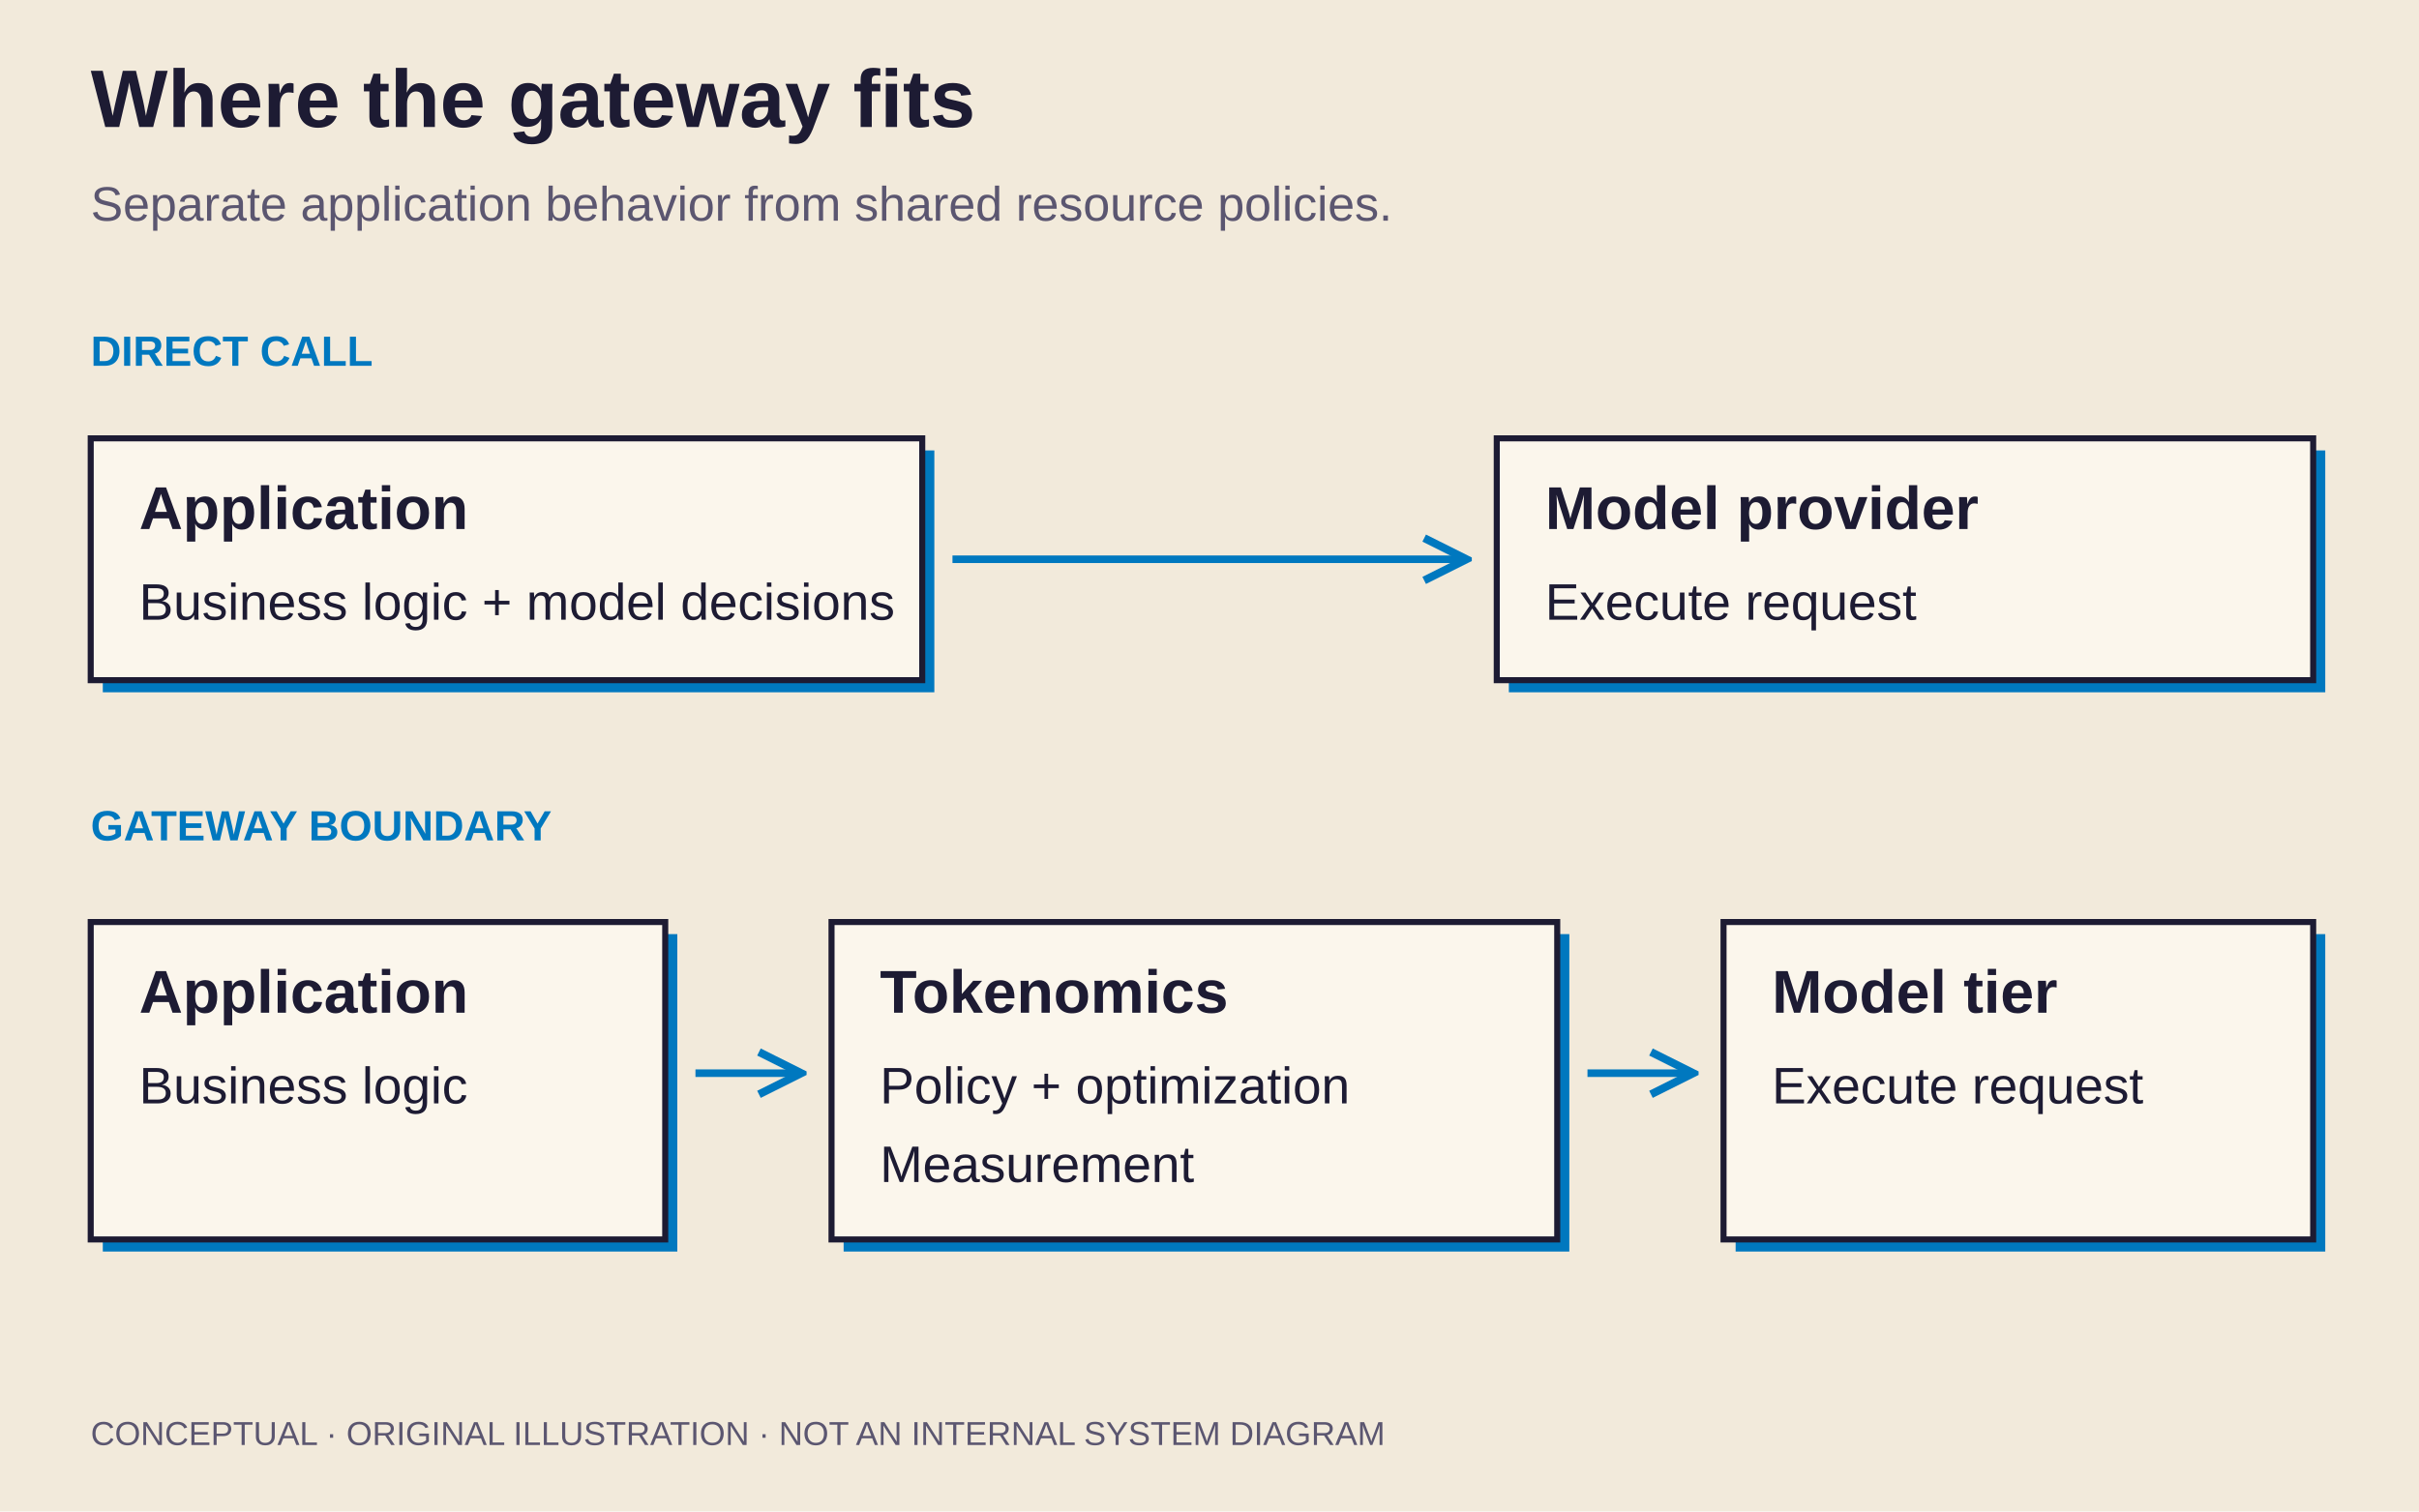
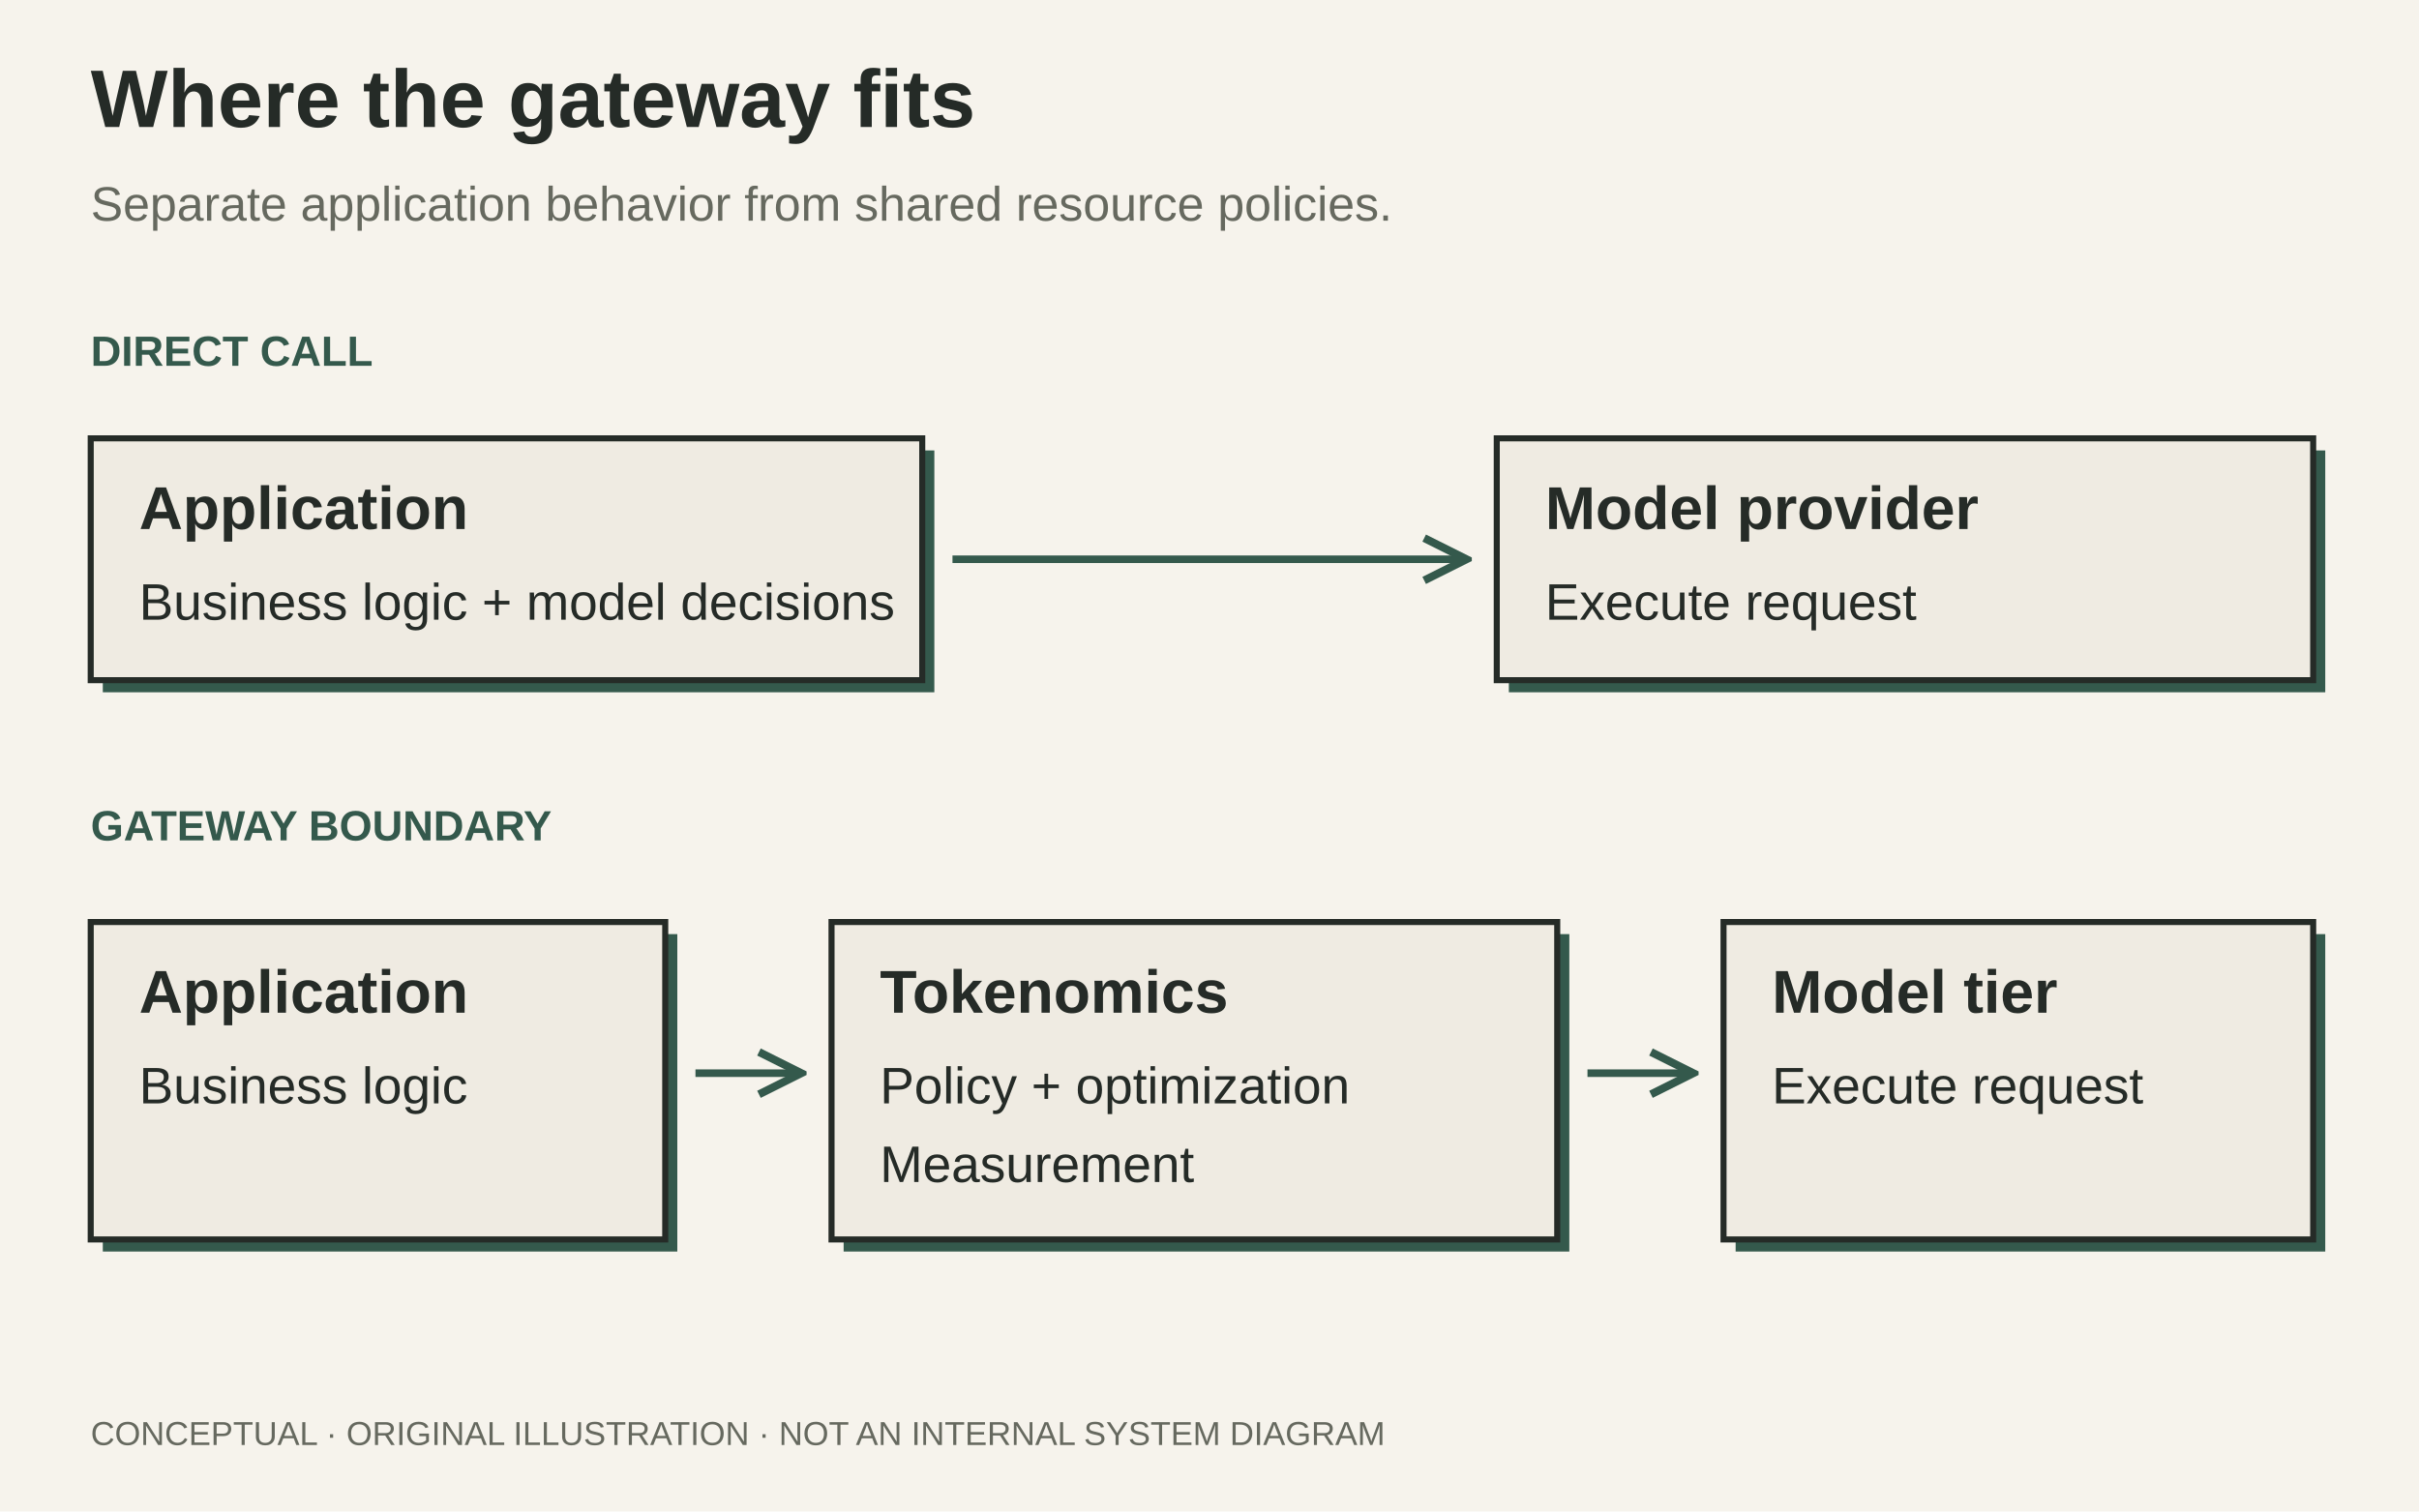
<svg xmlns="http://www.w3.org/2000/svg" width="800" height="500" viewBox="0 0 800 500" role="img" aria-labelledby="title desc">
  <defs>
    <marker id="arrow" viewBox="0 0 10 10" refX="9" refY="5" markerWidth="7" markerHeight="7" orient="auto-start-reverse">
-       <path d="M1 1 L9 5 L1 9" fill="none" stroke="#0078bf" stroke-width="1.5" />
+       <path d="M1 1 L9 5 L1 9" fill="none" stroke="#34594c" stroke-width="1.5" />
    </marker>
  </defs>
-   <rect width="800" height="500" fill="#f2eadb" />
+   <rect width="800" height="500" fill="#f6f3ec" />
  <g font-family="Arial, Helvetica, sans-serif">
-     <text x="30" y="42" font-size="27" fill="#1d1b33" font-weight="700">
+     <text x="30" y="42" font-size="27" fill="#252b27" font-weight="700">
      <tspan x="30" dy="0">Where the gateway fits</tspan>
    </text>
-     <text x="30" y="73" font-size="16" fill="#5b5670" font-weight="400">
+     <text x="30" y="73" font-size="16" fill="#66695f" font-weight="400">
      <tspan x="30" dy="0">Separate application behavior from shared resource policies.</tspan>
    </text>
-     <text x="30" y="121" font-size="14" fill="#0078bf" font-weight="700">
+     <text x="30" y="121" font-size="14" fill="#34594c" font-weight="700">
      <tspan x="30" dy="0">DIRECT CALL</tspan>
    </text>
-     <rect x="34" y="149" width="275" height="80" fill="#0078bf" />
-     <rect x="30" y="145" width="275" height="80" fill="#fbf6ec" stroke="#1d1b33" stroke-width="2" />
-     <text x="46" y="175" font-size="20" fill="#1d1b33" font-weight="700">
+     <rect x="34" y="149" width="275" height="80" fill="#34594c" />
+     <rect x="30" y="145" width="275" height="80" fill="#efebe2" stroke="#252b27" stroke-width="2" />
+     <text x="46" y="175" font-size="20" fill="#252b27" font-weight="700">
      <tspan x="46" dy="0">Application</tspan>
    </text>
-     <text x="46" y="205" font-size="17" fill="#1d1b33" font-weight="400">
+     <text x="46" y="205" font-size="17" fill="#252b27" font-weight="400">
      <tspan x="46" dy="0">Business logic + model decisions</tspan>
    </text>
-     <path d="M315,185 L485,185" fill="none" stroke="#0078bf" stroke-width="2.5" marker-end="url(#arrow)" />
-     <rect x="499" y="149" width="270" height="80" fill="#0078bf" />
-     <rect x="495" y="145" width="270" height="80" fill="#fbf6ec" stroke="#1d1b33" stroke-width="2" />
-     <text x="511" y="175" font-size="20" fill="#1d1b33" font-weight="700">
+     <path d="M315,185 L485,185" fill="none" stroke="#34594c" stroke-width="2.5" marker-end="url(#arrow)" />
+     <rect x="499" y="149" width="270" height="80" fill="#34594c" />
+     <rect x="495" y="145" width="270" height="80" fill="#efebe2" stroke="#252b27" stroke-width="2" />
+     <text x="511" y="175" font-size="20" fill="#252b27" font-weight="700">
      <tspan x="511" dy="0">Model provider</tspan>
    </text>
-     <text x="511" y="205" font-size="17" fill="#1d1b33" font-weight="400">
+     <text x="511" y="205" font-size="17" fill="#252b27" font-weight="400">
      <tspan x="511" dy="0">Execute request</tspan>
    </text>
-     <text x="30" y="278" font-size="14" fill="#0078bf" font-weight="700">
+     <text x="30" y="278" font-size="14" fill="#34594c" font-weight="700">
      <tspan x="30" dy="0">GATEWAY BOUNDARY</tspan>
    </text>
-     <rect x="34" y="309" width="190" height="105" fill="#0078bf" />
-     <rect x="30" y="305" width="190" height="105" fill="#fbf6ec" stroke="#1d1b33" stroke-width="2" />
-     <text x="46" y="335" font-size="20" fill="#1d1b33" font-weight="700">
+     <rect x="34" y="309" width="190" height="105" fill="#34594c" />
+     <rect x="30" y="305" width="190" height="105" fill="#efebe2" stroke="#252b27" stroke-width="2" />
+     <text x="46" y="335" font-size="20" fill="#252b27" font-weight="700">
      <tspan x="46" dy="0">Application</tspan>
    </text>
-     <text x="46" y="365" font-size="17" fill="#1d1b33" font-weight="400">
+     <text x="46" y="365" font-size="17" fill="#252b27" font-weight="400">
      <tspan x="46" dy="0">Business logic</tspan>
    </text>
-     <path d="M230,355 L265,355" fill="none" stroke="#0078bf" stroke-width="2.5" marker-end="url(#arrow)" />
-     <rect x="279" y="309" width="240" height="105" fill="#0078bf" />
-     <rect x="275" y="305" width="240" height="105" fill="#fbf6ec" stroke="#1d1b33" stroke-width="2" />
-     <text x="291" y="335" font-size="20" fill="#1d1b33" font-weight="700">
+     <path d="M230,355 L265,355" fill="none" stroke="#34594c" stroke-width="2.5" marker-end="url(#arrow)" />
+     <rect x="279" y="309" width="240" height="105" fill="#34594c" />
+     <rect x="275" y="305" width="240" height="105" fill="#efebe2" stroke="#252b27" stroke-width="2" />
+     <text x="291" y="335" font-size="20" fill="#252b27" font-weight="700">
      <tspan x="291" dy="0">Tokenomics</tspan>
    </text>
-     <text x="291" y="365" font-size="17" fill="#1d1b33" font-weight="400">
+     <text x="291" y="365" font-size="17" fill="#252b27" font-weight="400">
      <tspan x="291" dy="0">Policy + optimization</tspan>
      <tspan x="291" dy="26">Measurement</tspan>
    </text>
-     <path d="M525,355 L560,355" fill="none" stroke="#0078bf" stroke-width="2.5" marker-end="url(#arrow)" />
-     <rect x="574" y="309" width="195" height="105" fill="#0078bf" />
-     <rect x="570" y="305" width="195" height="105" fill="#fbf6ec" stroke="#1d1b33" stroke-width="2" />
-     <text x="586" y="335" font-size="20" fill="#1d1b33" font-weight="700">
+     <path d="M525,355 L560,355" fill="none" stroke="#34594c" stroke-width="2.5" marker-end="url(#arrow)" />
+     <rect x="574" y="309" width="195" height="105" fill="#34594c" />
+     <rect x="570" y="305" width="195" height="105" fill="#efebe2" stroke="#252b27" stroke-width="2" />
+     <text x="586" y="335" font-size="20" fill="#252b27" font-weight="700">
      <tspan x="586" dy="0">Model tier</tspan>
    </text>
-     <text x="586" y="365" font-size="17" fill="#1d1b33" font-weight="400">
+     <text x="586" y="365" font-size="17" fill="#252b27" font-weight="400">
      <tspan x="586" dy="0">Execute request</tspan>
    </text>
-     <text x="30" y="478" font-size="11" fill="#5b5670" font-weight="400">
+     <text x="30" y="478" font-size="11" fill="#66695f" font-weight="400">
      <tspan x="30" dy="0">CONCEPTUAL · ORIGINAL ILLUSTRATION · NOT AN INTERNAL SYSTEM DIAGRAM</tspan>
    </text>
  </g>
</svg>
